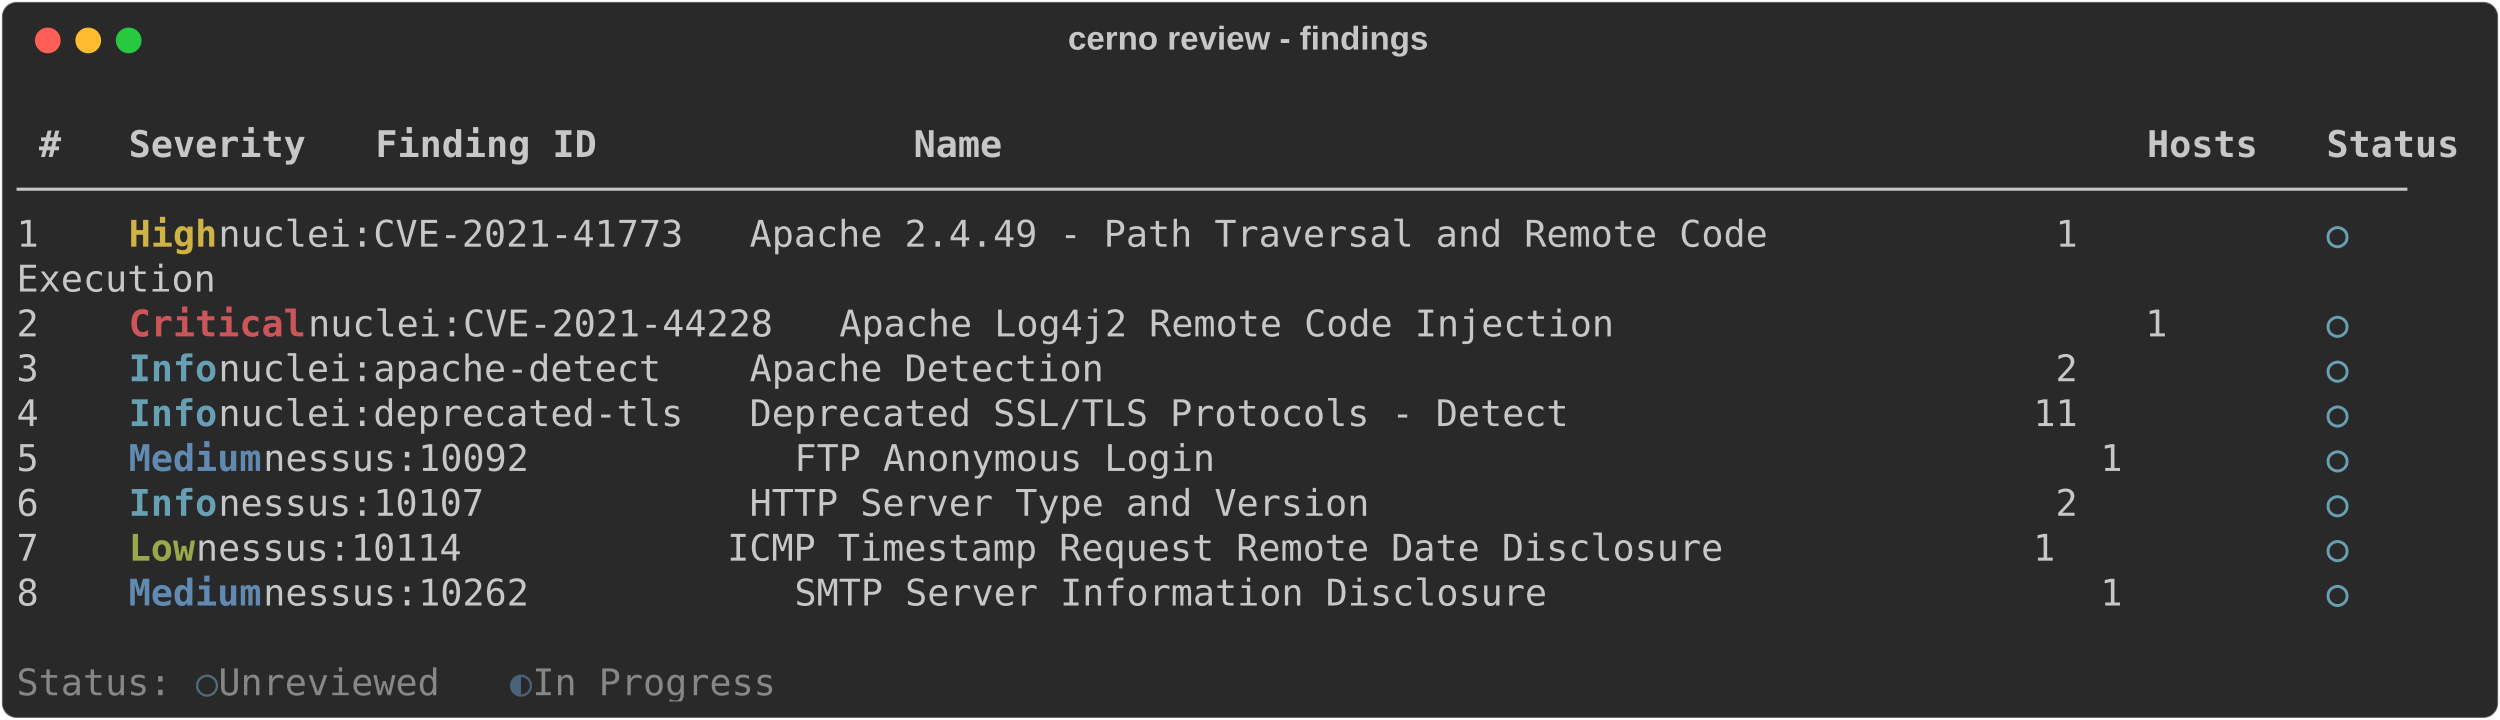
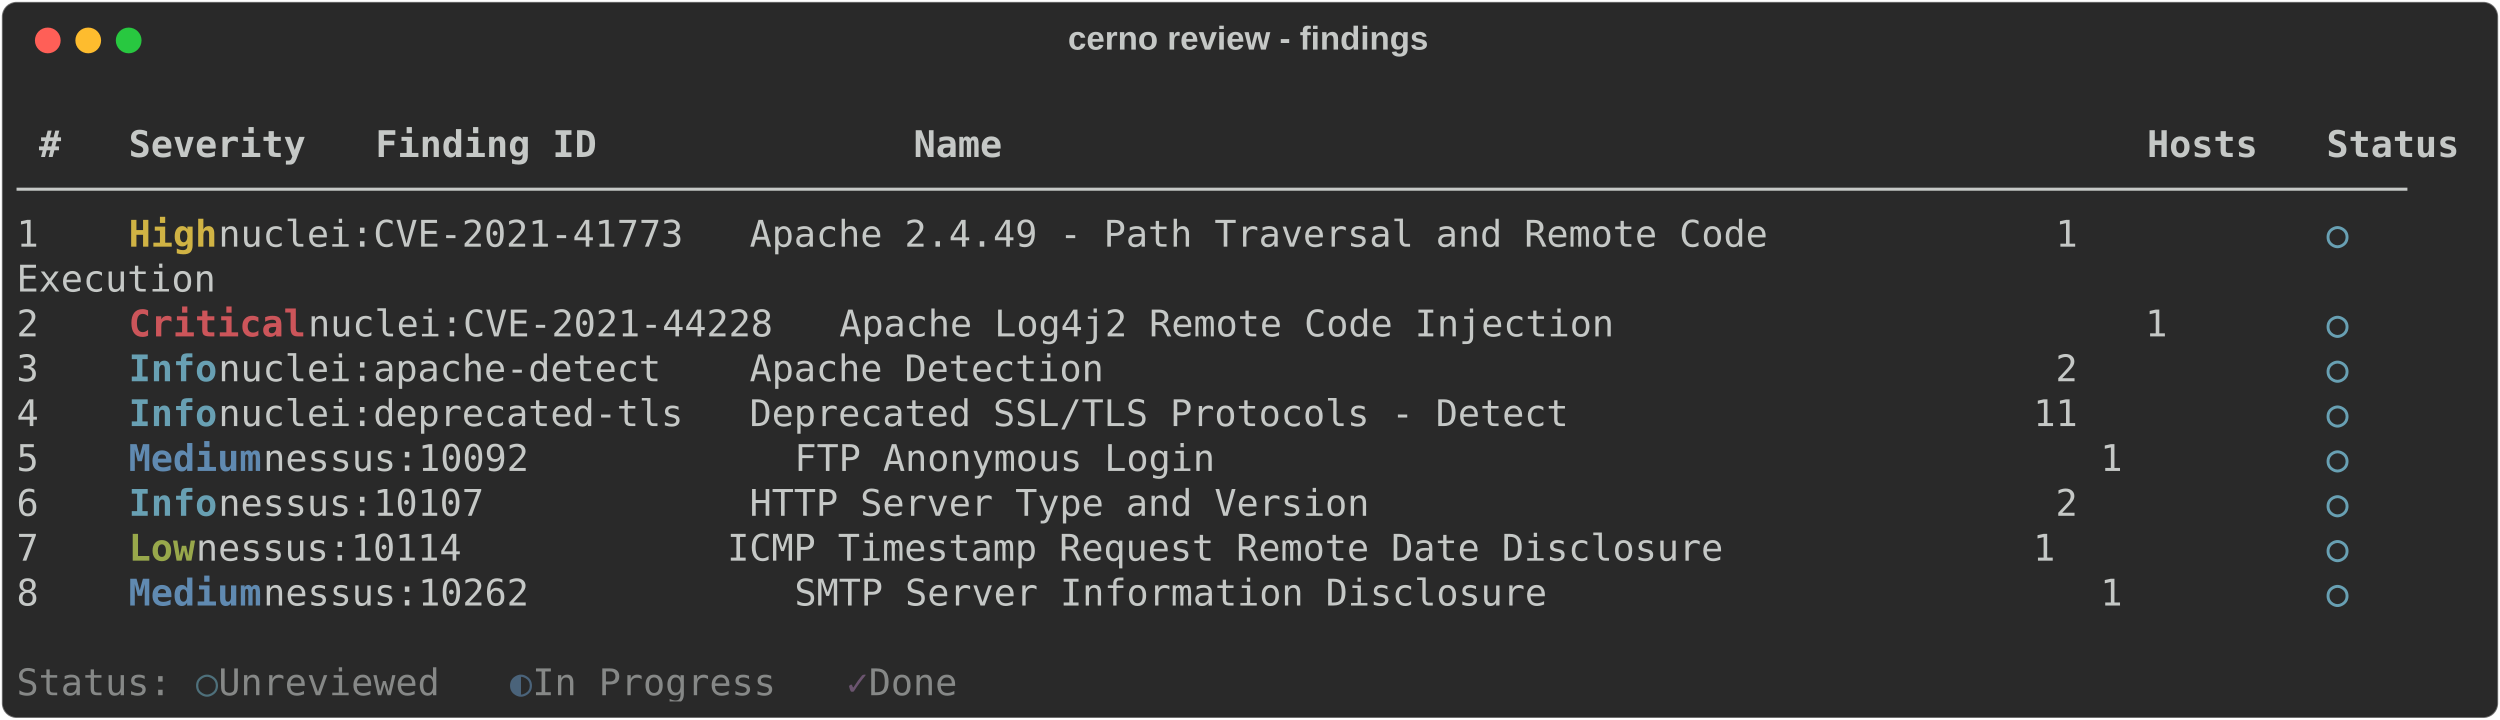
<svg xmlns="http://www.w3.org/2000/svg" class="rich-terminal" viewBox="0 0 1360 391.6">
  <style>

    @font-face {
        font-family: "Fira Code";
        src: local("FiraCode-Regular"),
                url("https://cdnjs.cloudflare.com/ajax/libs/firacode/6.2.0/woff2/FiraCode-Regular.woff2") format("woff2"),
                url("https://cdnjs.cloudflare.com/ajax/libs/firacode/6.2.0/woff/FiraCode-Regular.woff") format("woff");
        font-style: normal;
        font-weight: 400;
    }
    @font-face {
        font-family: "Fira Code";
        src: local("FiraCode-Bold"),
                url("https://cdnjs.cloudflare.com/ajax/libs/firacode/6.2.0/woff2/FiraCode-Bold.woff2") format("woff2"),
                url("https://cdnjs.cloudflare.com/ajax/libs/firacode/6.2.0/woff/FiraCode-Bold.woff") format("woff");
        font-style: bold;
        font-weight: 700;
    }

-     .terminal-849467893-matrix {
+     .terminal-774310462-matrix {
        font-family: Fira Code, monospace;
        font-size: 20px;
        line-height: 24.4px;
        font-variant-east-asian: full-width;
    }

-     .terminal-849467893-title {
+     .terminal-774310462-title {
        font-size: 18px;
        font-weight: bold;
        font-family: arial;
    }

-     .terminal-849467893-r1 { fill: #c5c8c6 }
- .terminal-849467893-r2 { fill: #c5c8c6;font-weight: bold }
- .terminal-849467893-r3 { fill: #d0b344;font-weight: bold }
- .terminal-849467893-r4 { fill: #68a0b3;font-weight: bold }
- .terminal-849467893-r5 { fill: #cc555a;font-weight: bold }
- .terminal-849467893-r6 { fill: #608ab1;font-weight: bold }
- .terminal-849467893-r7 { fill: #98a84b;font-weight: bold }
- .terminal-849467893-r8 { fill: #868887 }
- .terminal-849467893-r9 { fill: #4e707b }
- .terminal-849467893-r10 { fill: #4a637a }
+     .terminal-774310462-r1 { fill: #c5c8c6 }
+ .terminal-774310462-r2 { fill: #c5c8c6;font-weight: bold }
+ .terminal-774310462-r3 { fill: #d0b344;font-weight: bold }
+ .terminal-774310462-r4 { fill: #68a0b3;font-weight: bold }
+ .terminal-774310462-r5 { fill: #cc555a;font-weight: bold }
+ .terminal-774310462-r6 { fill: #608ab1;font-weight: bold }
+ .terminal-774310462-r7 { fill: #98a84b;font-weight: bold }
+ .terminal-774310462-r8 { fill: #868887 }
+ .terminal-774310462-r9 { fill: #4e707b }
+ .terminal-774310462-r10 { fill: #4a637a }
+ .terminal-774310462-r11 { fill: #6b546f }
    </style>
  <defs>
-     <clipPath id="terminal-849467893-clip-terminal">
+     <clipPath id="terminal-774310462-clip-terminal">
      <rect x="0" y="0" width="1341.0" height="340.6" />
    </clipPath>
-     <clipPath id="terminal-849467893-line-0">
+     <clipPath id="terminal-774310462-line-0">
      <rect x="0" y="1.5" width="1342" height="24.65" />
    </clipPath>
-     <clipPath id="terminal-849467893-line-1">
+     <clipPath id="terminal-774310462-line-1">
      <rect x="0" y="25.9" width="1342" height="24.65" />
    </clipPath>
-     <clipPath id="terminal-849467893-line-2">
+     <clipPath id="terminal-774310462-line-2">
      <rect x="0" y="50.3" width="1342" height="24.65" />
    </clipPath>
-     <clipPath id="terminal-849467893-line-3">
+     <clipPath id="terminal-774310462-line-3">
      <rect x="0" y="74.7" width="1342" height="24.65" />
    </clipPath>
-     <clipPath id="terminal-849467893-line-4">
+     <clipPath id="terminal-774310462-line-4">
      <rect x="0" y="99.1" width="1342" height="24.65" />
    </clipPath>
-     <clipPath id="terminal-849467893-line-5">
+     <clipPath id="terminal-774310462-line-5">
      <rect x="0" y="123.5" width="1342" height="24.65" />
    </clipPath>
-     <clipPath id="terminal-849467893-line-6">
+     <clipPath id="terminal-774310462-line-6">
      <rect x="0" y="147.9" width="1342" height="24.65" />
    </clipPath>
-     <clipPath id="terminal-849467893-line-7">
+     <clipPath id="terminal-774310462-line-7">
      <rect x="0" y="172.3" width="1342" height="24.65" />
    </clipPath>
-     <clipPath id="terminal-849467893-line-8">
+     <clipPath id="terminal-774310462-line-8">
      <rect x="0" y="196.7" width="1342" height="24.65" />
    </clipPath>
-     <clipPath id="terminal-849467893-line-9">
+     <clipPath id="terminal-774310462-line-9">
      <rect x="0" y="221.1" width="1342" height="24.65" />
    </clipPath>
-     <clipPath id="terminal-849467893-line-10">
+     <clipPath id="terminal-774310462-line-10">
      <rect x="0" y="245.5" width="1342" height="24.65" />
    </clipPath>
-     <clipPath id="terminal-849467893-line-11">
+     <clipPath id="terminal-774310462-line-11">
      <rect x="0" y="269.9" width="1342" height="24.65" />
    </clipPath>
-     <clipPath id="terminal-849467893-line-12">
+     <clipPath id="terminal-774310462-line-12">
      <rect x="0" y="294.3" width="1342" height="24.65" />
    </clipPath>
  </defs>
  <rect fill="#292929" stroke="rgba(255,255,255,0.35)" stroke-width="1" x="1" y="1" width="1358" height="389.6" rx="8" />
-   <text class="terminal-849467893-title" fill="#c5c8c6" text-anchor="middle" x="679" y="27">cerno review - findings</text>
+   <text class="terminal-774310462-title" fill="#c5c8c6" text-anchor="middle" x="679" y="27">cerno review - findings</text>
  <g transform="translate(26,22)">
    <circle cx="0" cy="0" r="7" fill="#ff5f57" />
    <circle cx="22" cy="0" r="7" fill="#febc2e" />
    <circle cx="44" cy="0" r="7" fill="#28c840" />
  </g>
-   <g transform="translate(9, 41)" clip-path="url(#terminal-849467893-clip-terminal)">
-     <g class="terminal-849467893-matrix">
-       <text class="terminal-849467893-r1" x="1342" y="20" textLength="12.2" clip-path="url(#terminal-849467893-line-0)">
+   <g transform="translate(9, 41)" clip-path="url(#terminal-774310462-clip-terminal)">
+     <g class="terminal-774310462-matrix">
+       <text class="terminal-774310462-r1" x="1342" y="20" textLength="12.2" clip-path="url(#terminal-774310462-line-0)">
</text>
-       <text class="terminal-849467893-r2" x="12.2" y="44.4" textLength="12.2" clip-path="url(#terminal-849467893-line-1)">#</text>
-       <text class="terminal-849467893-r2" x="61" y="44.4" textLength="97.6" clip-path="url(#terminal-849467893-line-1)">Severity</text>
-       <text class="terminal-849467893-r2" x="195.2" y="44.4" textLength="256.2" clip-path="url(#terminal-849467893-line-1)">Finding ID           </text>
-       <text class="terminal-849467893-r2" x="488" y="44.4" textLength="634.4" clip-path="url(#terminal-849467893-line-1)">Name                                                </text>
-       <text class="terminal-849467893-r2" x="1159" y="44.4" textLength="61" clip-path="url(#terminal-849467893-line-1)">Hosts</text>
-       <text class="terminal-849467893-r2" x="1256.6" y="44.4" textLength="73.2" clip-path="url(#terminal-849467893-line-1)">Status</text>
-       <text class="terminal-849467893-r1" x="1342" y="44.4" textLength="12.2" clip-path="url(#terminal-849467893-line-1)">
+       <text class="terminal-774310462-r2" x="12.2" y="44.4" textLength="12.2" clip-path="url(#terminal-774310462-line-1)">#</text>
+       <text class="terminal-774310462-r2" x="61" y="44.4" textLength="97.6" clip-path="url(#terminal-774310462-line-1)">Severity</text>
+       <text class="terminal-774310462-r2" x="195.2" y="44.4" textLength="256.2" clip-path="url(#terminal-774310462-line-1)">Finding ID           </text>
+       <text class="terminal-774310462-r2" x="488" y="44.4" textLength="634.4" clip-path="url(#terminal-774310462-line-1)">Name                                                </text>
+       <text class="terminal-774310462-r2" x="1159" y="44.4" textLength="61" clip-path="url(#terminal-774310462-line-1)">Hosts</text>
+       <text class="terminal-774310462-r2" x="1256.6" y="44.4" textLength="73.2" clip-path="url(#terminal-774310462-line-1)">Status</text>
+       <text class="terminal-774310462-r1" x="1342" y="44.4" textLength="12.2" clip-path="url(#terminal-774310462-line-1)">
</text>
-       <text class="terminal-849467893-r1" x="0" y="68.8" textLength="1342" clip-path="url(#terminal-849467893-line-2)"> ──────────────────────────────────────────────────────────────────────────────────────────────────────────── </text>
-       <text class="terminal-849467893-r1" x="1342" y="68.8" textLength="12.2" clip-path="url(#terminal-849467893-line-2)">
+       <text class="terminal-774310462-r1" x="0" y="68.8" textLength="1342" clip-path="url(#terminal-774310462-line-2)"> ──────────────────────────────────────────────────────────────────────────────────────────────────────────── </text>
+       <text class="terminal-774310462-r1" x="1342" y="68.8" textLength="12.2" clip-path="url(#terminal-774310462-line-2)">
</text>
-       <text class="terminal-849467893-r1" x="0" y="93.2" textLength="61" clip-path="url(#terminal-849467893-line-3)"> 1   </text>
-       <text class="terminal-849467893-r3" x="61" y="93.2" textLength="48.8" clip-path="url(#terminal-849467893-line-3)">High</text>
-       <text class="terminal-849467893-r1" x="109.8" y="93.2" textLength="1146.8" clip-path="url(#terminal-849467893-line-3)">       nuclei:CVE-2021-41773   Apache 2.4.49 - Path Traversal and Remote Code             1   </text>
-       <text class="terminal-849467893-r4" x="1256.6" y="93.2" textLength="73.2" clip-path="url(#terminal-849467893-line-3)">  ○   </text>
-       <text class="terminal-849467893-r1" x="1342" y="93.2" textLength="12.2" clip-path="url(#terminal-849467893-line-3)">
+       <text class="terminal-774310462-r1" x="0" y="93.2" textLength="61" clip-path="url(#terminal-774310462-line-3)"> 1   </text>
+       <text class="terminal-774310462-r3" x="61" y="93.2" textLength="48.8" clip-path="url(#terminal-774310462-line-3)">High</text>
+       <text class="terminal-774310462-r1" x="109.8" y="93.2" textLength="1146.8" clip-path="url(#terminal-774310462-line-3)">       nuclei:CVE-2021-41773   Apache 2.4.49 - Path Traversal and Remote Code             1   </text>
+       <text class="terminal-774310462-r4" x="1256.6" y="93.2" textLength="73.2" clip-path="url(#terminal-774310462-line-3)">  ○   </text>
+       <text class="terminal-774310462-r1" x="1342" y="93.2" textLength="12.2" clip-path="url(#terminal-774310462-line-3)">
</text>
-       <text class="terminal-849467893-r1" x="0" y="117.6" textLength="1342" clip-path="url(#terminal-849467893-line-4)">                                        Execution                                                             </text>
-       <text class="terminal-849467893-r1" x="1342" y="117.6" textLength="12.2" clip-path="url(#terminal-849467893-line-4)">
+       <text class="terminal-774310462-r1" x="0" y="117.6" textLength="1342" clip-path="url(#terminal-774310462-line-4)">                                        Execution                                                             </text>
+       <text class="terminal-774310462-r1" x="1342" y="117.6" textLength="12.2" clip-path="url(#terminal-774310462-line-4)">
</text>
-       <text class="terminal-849467893-r1" x="0" y="142" textLength="61" clip-path="url(#terminal-849467893-line-5)"> 2   </text>
-       <text class="terminal-849467893-r5" x="61" y="142" textLength="97.6" clip-path="url(#terminal-849467893-line-5)">Critical</text>
-       <text class="terminal-849467893-r1" x="158.6" y="142" textLength="1098" clip-path="url(#terminal-849467893-line-5)">   nuclei:CVE-2021-44228   Apache Log4j2 Remote Code Injection                        1   </text>
-       <text class="terminal-849467893-r4" x="1256.6" y="142" textLength="73.2" clip-path="url(#terminal-849467893-line-5)">  ○   </text>
-       <text class="terminal-849467893-r1" x="1342" y="142" textLength="12.2" clip-path="url(#terminal-849467893-line-5)">
+       <text class="terminal-774310462-r1" x="0" y="142" textLength="61" clip-path="url(#terminal-774310462-line-5)"> 2   </text>
+       <text class="terminal-774310462-r5" x="61" y="142" textLength="97.6" clip-path="url(#terminal-774310462-line-5)">Critical</text>
+       <text class="terminal-774310462-r1" x="158.6" y="142" textLength="1098" clip-path="url(#terminal-774310462-line-5)">   nuclei:CVE-2021-44228   Apache Log4j2 Remote Code Injection                        1   </text>
+       <text class="terminal-774310462-r4" x="1256.6" y="142" textLength="73.2" clip-path="url(#terminal-774310462-line-5)">  ○   </text>
+       <text class="terminal-774310462-r1" x="1342" y="142" textLength="12.2" clip-path="url(#terminal-774310462-line-5)">
</text>
-       <text class="terminal-849467893-r1" x="0" y="166.4" textLength="61" clip-path="url(#terminal-849467893-line-6)"> 3   </text>
-       <text class="terminal-849467893-r4" x="61" y="166.4" textLength="48.8" clip-path="url(#terminal-849467893-line-6)">Info</text>
-       <text class="terminal-849467893-r1" x="109.8" y="166.4" textLength="1146.8" clip-path="url(#terminal-849467893-line-6)">       nuclei:apache-detect    Apache Detection                                           2   </text>
-       <text class="terminal-849467893-r4" x="1256.6" y="166.4" textLength="73.2" clip-path="url(#terminal-849467893-line-6)">  ○   </text>
-       <text class="terminal-849467893-r1" x="1342" y="166.4" textLength="12.2" clip-path="url(#terminal-849467893-line-6)">
+       <text class="terminal-774310462-r1" x="0" y="166.4" textLength="61" clip-path="url(#terminal-774310462-line-6)"> 3   </text>
+       <text class="terminal-774310462-r4" x="61" y="166.4" textLength="48.8" clip-path="url(#terminal-774310462-line-6)">Info</text>
+       <text class="terminal-774310462-r1" x="109.8" y="166.4" textLength="1146.8" clip-path="url(#terminal-774310462-line-6)">       nuclei:apache-detect    Apache Detection                                           2   </text>
+       <text class="terminal-774310462-r4" x="1256.6" y="166.4" textLength="73.2" clip-path="url(#terminal-774310462-line-6)">  ○   </text>
+       <text class="terminal-774310462-r1" x="1342" y="166.4" textLength="12.2" clip-path="url(#terminal-774310462-line-6)">
</text>
-       <text class="terminal-849467893-r1" x="0" y="190.8" textLength="61" clip-path="url(#terminal-849467893-line-7)"> 4   </text>
-       <text class="terminal-849467893-r4" x="61" y="190.8" textLength="48.8" clip-path="url(#terminal-849467893-line-7)">Info</text>
-       <text class="terminal-849467893-r1" x="109.8" y="190.8" textLength="1146.8" clip-path="url(#terminal-849467893-line-7)">       nuclei:deprecated-tls   Deprecated SSL/TLS Protocols - Detect                     11   </text>
-       <text class="terminal-849467893-r4" x="1256.6" y="190.8" textLength="73.2" clip-path="url(#terminal-849467893-line-7)">  ○   </text>
-       <text class="terminal-849467893-r1" x="1342" y="190.8" textLength="12.2" clip-path="url(#terminal-849467893-line-7)">
+       <text class="terminal-774310462-r1" x="0" y="190.8" textLength="61" clip-path="url(#terminal-774310462-line-7)"> 4   </text>
+       <text class="terminal-774310462-r4" x="61" y="190.8" textLength="48.8" clip-path="url(#terminal-774310462-line-7)">Info</text>
+       <text class="terminal-774310462-r1" x="109.8" y="190.8" textLength="1146.8" clip-path="url(#terminal-774310462-line-7)">       nuclei:deprecated-tls   Deprecated SSL/TLS Protocols - Detect                     11   </text>
+       <text class="terminal-774310462-r4" x="1256.6" y="190.8" textLength="73.2" clip-path="url(#terminal-774310462-line-7)">  ○   </text>
+       <text class="terminal-774310462-r1" x="1342" y="190.8" textLength="12.2" clip-path="url(#terminal-774310462-line-7)">
</text>
-       <text class="terminal-849467893-r1" x="0" y="215.2" textLength="61" clip-path="url(#terminal-849467893-line-8)"> 5   </text>
-       <text class="terminal-849467893-r6" x="61" y="215.2" textLength="73.2" clip-path="url(#terminal-849467893-line-8)">Medium</text>
-       <text class="terminal-849467893-r1" x="134.2" y="215.2" textLength="1122.4" clip-path="url(#terminal-849467893-line-8)">     nessus:10092            FTP Anonymous Login                                        1   </text>
-       <text class="terminal-849467893-r4" x="1256.6" y="215.2" textLength="73.2" clip-path="url(#terminal-849467893-line-8)">  ○   </text>
-       <text class="terminal-849467893-r1" x="1342" y="215.2" textLength="12.2" clip-path="url(#terminal-849467893-line-8)">
+       <text class="terminal-774310462-r1" x="0" y="215.2" textLength="61" clip-path="url(#terminal-774310462-line-8)"> 5   </text>
+       <text class="terminal-774310462-r6" x="61" y="215.2" textLength="73.2" clip-path="url(#terminal-774310462-line-8)">Medium</text>
+       <text class="terminal-774310462-r1" x="134.2" y="215.2" textLength="1122.4" clip-path="url(#terminal-774310462-line-8)">     nessus:10092            FTP Anonymous Login                                        1   </text>
+       <text class="terminal-774310462-r4" x="1256.6" y="215.2" textLength="73.2" clip-path="url(#terminal-774310462-line-8)">  ○   </text>
+       <text class="terminal-774310462-r1" x="1342" y="215.2" textLength="12.2" clip-path="url(#terminal-774310462-line-8)">
</text>
-       <text class="terminal-849467893-r1" x="0" y="239.6" textLength="61" clip-path="url(#terminal-849467893-line-9)"> 6   </text>
-       <text class="terminal-849467893-r4" x="61" y="239.6" textLength="48.8" clip-path="url(#terminal-849467893-line-9)">Info</text>
-       <text class="terminal-849467893-r1" x="109.8" y="239.6" textLength="1146.8" clip-path="url(#terminal-849467893-line-9)">       nessus:10107            HTTP Server Type and Version                               2   </text>
-       <text class="terminal-849467893-r4" x="1256.6" y="239.6" textLength="73.2" clip-path="url(#terminal-849467893-line-9)">  ○   </text>
-       <text class="terminal-849467893-r1" x="1342" y="239.6" textLength="12.2" clip-path="url(#terminal-849467893-line-9)">
+       <text class="terminal-774310462-r1" x="0" y="239.6" textLength="61" clip-path="url(#terminal-774310462-line-9)"> 6   </text>
+       <text class="terminal-774310462-r4" x="61" y="239.6" textLength="48.8" clip-path="url(#terminal-774310462-line-9)">Info</text>
+       <text class="terminal-774310462-r1" x="109.8" y="239.6" textLength="1146.8" clip-path="url(#terminal-774310462-line-9)">       nessus:10107            HTTP Server Type and Version                               2   </text>
+       <text class="terminal-774310462-r4" x="1256.6" y="239.6" textLength="73.2" clip-path="url(#terminal-774310462-line-9)">  ○   </text>
+       <text class="terminal-774310462-r1" x="1342" y="239.6" textLength="12.2" clip-path="url(#terminal-774310462-line-9)">
</text>
-       <text class="terminal-849467893-r1" x="0" y="264" textLength="61" clip-path="url(#terminal-849467893-line-10)"> 7   </text>
-       <text class="terminal-849467893-r7" x="61" y="264" textLength="36.6" clip-path="url(#terminal-849467893-line-10)">Low</text>
-       <text class="terminal-849467893-r1" x="97.6" y="264" textLength="1159" clip-path="url(#terminal-849467893-line-10)">        nessus:10114            ICMP Timestamp Request Remote Date Disclosure              1   </text>
-       <text class="terminal-849467893-r4" x="1256.6" y="264" textLength="73.2" clip-path="url(#terminal-849467893-line-10)">  ○   </text>
-       <text class="terminal-849467893-r1" x="1342" y="264" textLength="12.2" clip-path="url(#terminal-849467893-line-10)">
+       <text class="terminal-774310462-r1" x="0" y="264" textLength="61" clip-path="url(#terminal-774310462-line-10)"> 7   </text>
+       <text class="terminal-774310462-r7" x="61" y="264" textLength="36.6" clip-path="url(#terminal-774310462-line-10)">Low</text>
+       <text class="terminal-774310462-r1" x="97.6" y="264" textLength="1159" clip-path="url(#terminal-774310462-line-10)">        nessus:10114            ICMP Timestamp Request Remote Date Disclosure              1   </text>
+       <text class="terminal-774310462-r4" x="1256.6" y="264" textLength="73.2" clip-path="url(#terminal-774310462-line-10)">  ○   </text>
+       <text class="terminal-774310462-r1" x="1342" y="264" textLength="12.2" clip-path="url(#terminal-774310462-line-10)">
</text>
-       <text class="terminal-849467893-r1" x="0" y="288.4" textLength="61" clip-path="url(#terminal-849467893-line-11)"> 8   </text>
-       <text class="terminal-849467893-r6" x="61" y="288.4" textLength="73.2" clip-path="url(#terminal-849467893-line-11)">Medium</text>
-       <text class="terminal-849467893-r1" x="134.2" y="288.4" textLength="1122.4" clip-path="url(#terminal-849467893-line-11)">     nessus:10262            SMTP Server Information Disclosure                         1   </text>
-       <text class="terminal-849467893-r4" x="1256.6" y="288.4" textLength="73.2" clip-path="url(#terminal-849467893-line-11)">  ○   </text>
-       <text class="terminal-849467893-r1" x="1342" y="288.4" textLength="12.2" clip-path="url(#terminal-849467893-line-11)">
+       <text class="terminal-774310462-r1" x="0" y="288.4" textLength="61" clip-path="url(#terminal-774310462-line-11)"> 8   </text>
+       <text class="terminal-774310462-r6" x="61" y="288.4" textLength="73.2" clip-path="url(#terminal-774310462-line-11)">Medium</text>
+       <text class="terminal-774310462-r1" x="134.2" y="288.4" textLength="1122.4" clip-path="url(#terminal-774310462-line-11)">     nessus:10262            SMTP Server Information Disclosure                         1   </text>
+       <text class="terminal-774310462-r4" x="1256.6" y="288.4" textLength="73.2" clip-path="url(#terminal-774310462-line-11)">  ○   </text>
+       <text class="terminal-774310462-r1" x="1342" y="288.4" textLength="12.2" clip-path="url(#terminal-774310462-line-11)">
</text>
-       <text class="terminal-849467893-r1" x="1342" y="312.8" textLength="12.2" clip-path="url(#terminal-849467893-line-12)">
+       <text class="terminal-774310462-r1" x="1342" y="312.8" textLength="12.2" clip-path="url(#terminal-774310462-line-12)">
</text>
-       <text class="terminal-849467893-r8" x="0" y="337.2" textLength="97.6" clip-path="url(#terminal-849467893-line-13)">Status: </text>
-       <text class="terminal-849467893-r9" x="97.6" y="337.2" textLength="12.2" clip-path="url(#terminal-849467893-line-13)">○</text>
-       <text class="terminal-849467893-r8" x="109.8" y="337.2" textLength="134.2" clip-path="url(#terminal-849467893-line-13)"> Unreviewed</text>
-       <text class="terminal-849467893-r10" x="268.4" y="337.2" textLength="12.2" clip-path="url(#terminal-849467893-line-13)">◐</text>
-       <text class="terminal-849467893-r8" x="280.6" y="337.2" textLength="146.4" clip-path="url(#terminal-849467893-line-13)"> In Progress</text>
-       <text class="terminal-849467893-r1" x="1342" y="337.2" textLength="12.2" clip-path="url(#terminal-849467893-line-13)">
+       <text class="terminal-774310462-r8" x="0" y="337.2" textLength="97.6" clip-path="url(#terminal-774310462-line-13)">Status: </text>
+       <text class="terminal-774310462-r9" x="97.6" y="337.2" textLength="12.2" clip-path="url(#terminal-774310462-line-13)">○</text>
+       <text class="terminal-774310462-r8" x="109.8" y="337.2" textLength="134.2" clip-path="url(#terminal-774310462-line-13)"> Unreviewed</text>
+       <text class="terminal-774310462-r10" x="268.4" y="337.2" textLength="12.2" clip-path="url(#terminal-774310462-line-13)">◐</text>
+       <text class="terminal-774310462-r8" x="280.6" y="337.2" textLength="146.4" clip-path="url(#terminal-774310462-line-13)"> In Progress</text>
+       <text class="terminal-774310462-r11" x="451.4" y="337.2" textLength="12.2" clip-path="url(#terminal-774310462-line-13)">✓</text>
+       <text class="terminal-774310462-r8" x="463.6" y="337.2" textLength="61" clip-path="url(#terminal-774310462-line-13)"> Done</text>
+       <text class="terminal-774310462-r1" x="1342" y="337.2" textLength="12.2" clip-path="url(#terminal-774310462-line-13)">
</text>
    </g>
  </g>
</svg>
